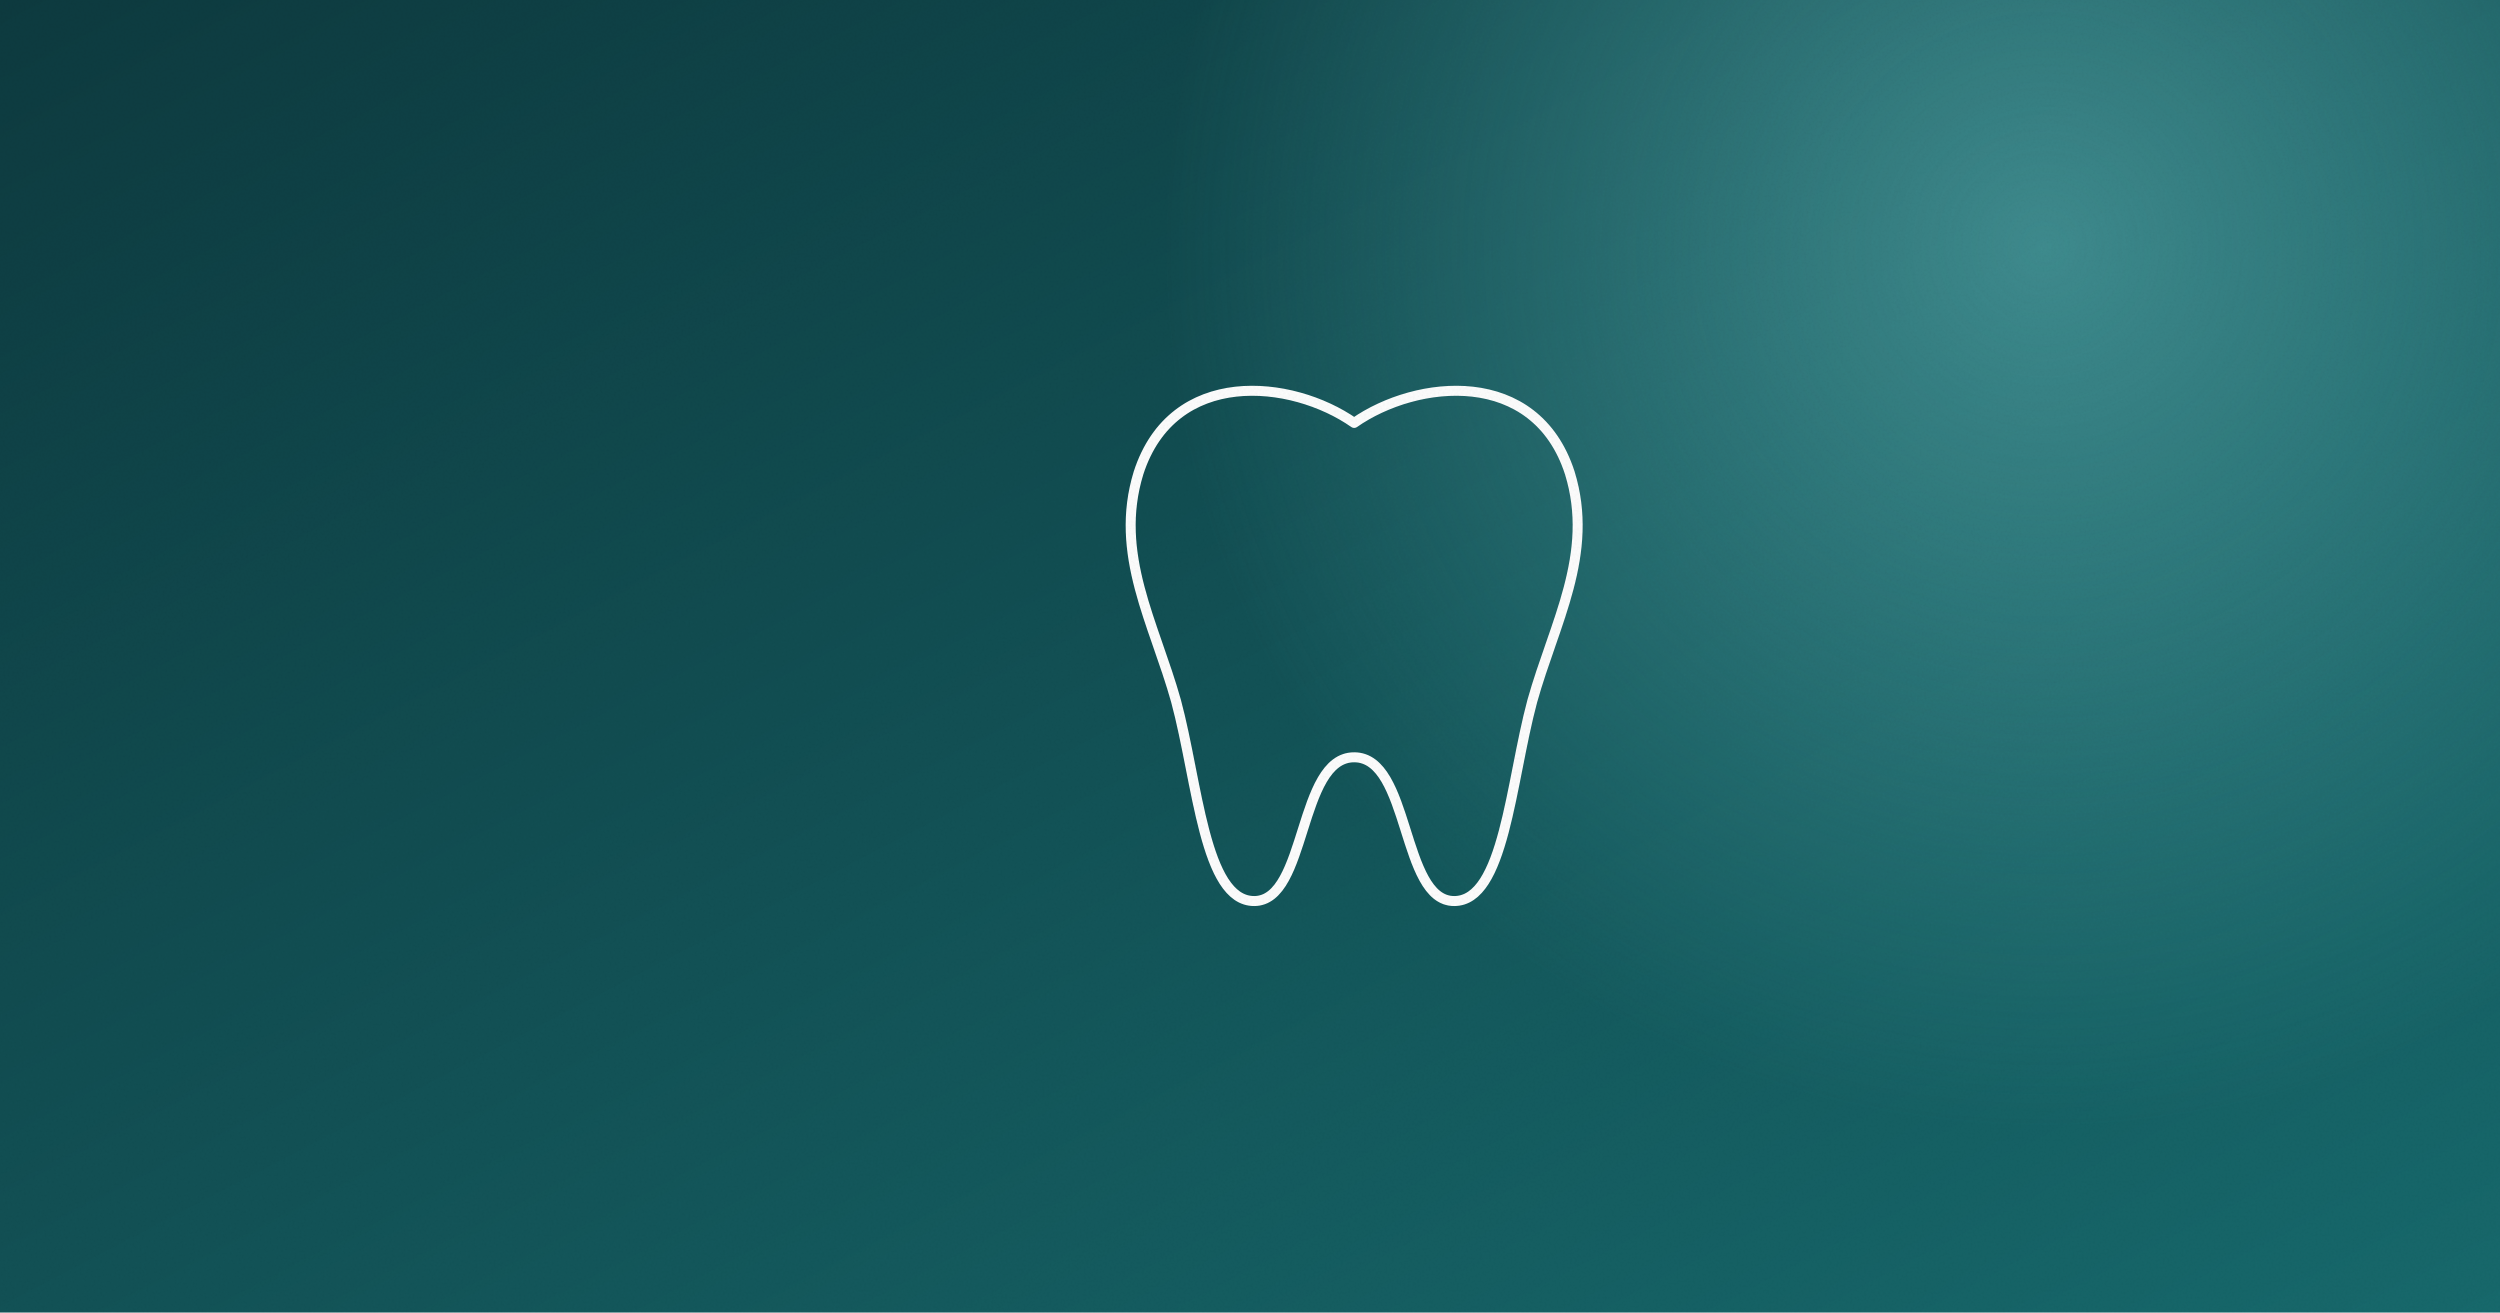
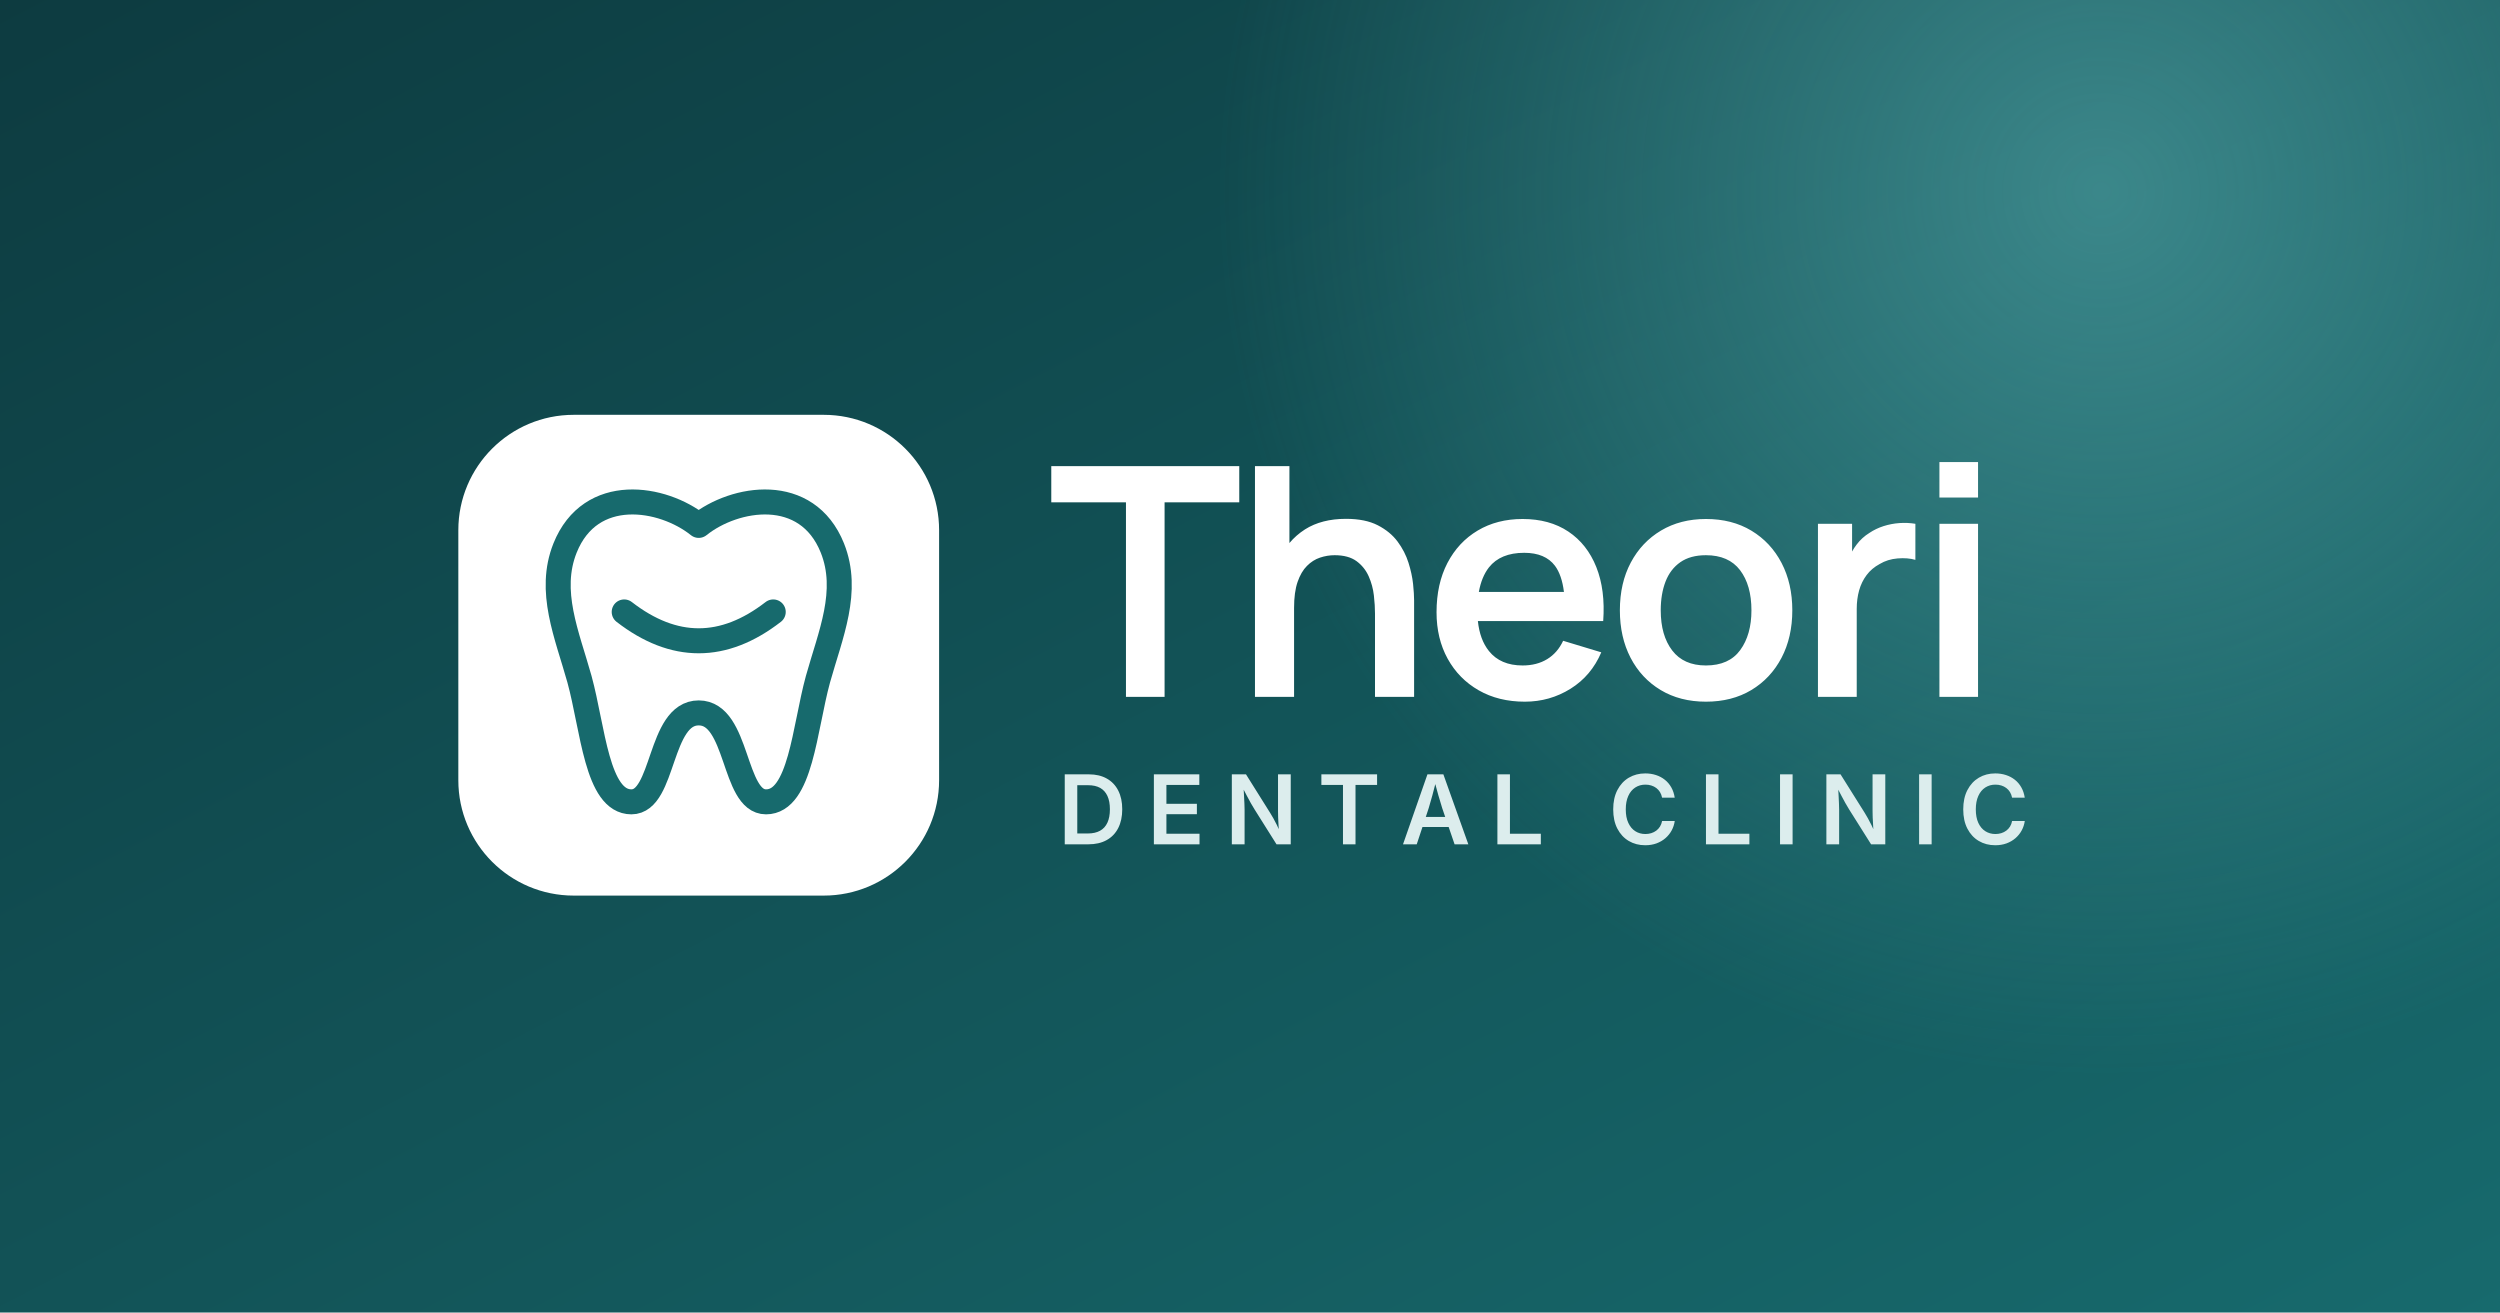
<svg xmlns="http://www.w3.org/2000/svg" width="1200" height="630" viewBox="0 0 1200 630">
  <defs>
    <linearGradient id="g" x1="0" y1="0" x2="1" y2="1">
      <stop offset="0" stop-color="#0d3b40" />
      <stop offset="1" stop-color="#176a6d" />
    </linearGradient>
-     <radialGradient id="r1">
-       <stop offset="0" stop-color="#5db3b5" stop-opacity="0.6" />
+     <radialGradient id="r">
+       <stop offset="0" stop-color="#5db3b5" stop-opacity=".55" />
      <stop offset="1" stop-color="#5db3b5" stop-opacity="0" />
    </radialGradient>
-     <filter id="grain">
-       <feTurbulence type="fractalNoise" baseFrequency=".9" numOctaves="2" stitchTiles="stitch" />
-       <feColorMatrix values="0 0 0 0 0  0 0 0 0 0  0 0 0 0 0  0 0 0 .05 0" />
-       <feComposite in2="SourceGraphic" operator="in" />
-     </filter>
  </defs>
  <rect width="1200" height="630" fill="url(#g)" />
-   <circle cx="980" cy="120" r="420" fill="url(#r1)" />
-   <path transform="translate(470 125) scale(15)" d="M12 5.2C10 3.8 6.2 3.4 5.1 6.8c-.8 2.6.5 4.8 1.2 7.3.7 2.6.9 6.4 2.5 6.4 1.7 0 1.4-4.6 3.2-4.6s1.5 4.6 3.2 4.6c1.6 0 1.8-3.8 2.5-6.4.7-2.5 2-4.7 1.2-7.3C17.8 3.4 14 3.8 12 5.2Z" fill="none" stroke="#ffffff" stroke-width="0.32" stroke-linejoin="round" />
-   <rect width="1200" height="630" filter="url(#grain)" opacity=".9" />
+   <circle cx="1010" cy="90" r="430" fill="url(#r)" />
+   <svg x="220" y="199" width="760" height="231" viewBox="0 0 494 150">
+     <svg x="0" y="0" width="150" height="150" viewBox="0 0 100 100">
+       <rect x="0" y="0" width="100" height="100" rx="24" fill="#FFFFFF" />
+       <g transform="translate(0 1.5)" fill="none" stroke="#176A6D" stroke-width="5.2" stroke-linecap="round" stroke-linejoin="round">
+         <path d="M50 21.5C42.5 15.5 27.5 13 22.2 26.2c-3.6 9 .4 18 3 27.3 2.8 10.2 3.6 25.5 10.8 25.5 6.9 0 5.7-18.5 14-18.5s7.1 18.5 14 18.5c7.2 0 8-15.3 10.8-25.5 2.6-9.3 6.6-18.3 3-27.3C72.5 13 57.5 15.5 50 21.5Z" />
+         <path d="M34.5 39.5Q50 51.5 65.5 39.5" />
+       </g>
+     </svg>
+     <path transform="translate(184 88)" d="M36.35 0L24.30 0L24.30-60.70L1-60.70L1-72L59.65-72L59.65-60.70L36.35-60.70 M114.20 0L102 0L102-26Q102-28.55 101.65-31.65Q101.30-34.75 100.03-37.62Q98.75-40.50 96.23-42.35Q93.70-44.20 89.40-44.20Q87.10-44.20 84.85-43.45Q82.60-42.70 80.78-40.87Q78.95-39.05 77.85-35.87Q76.75-32.70 76.75-27.75L76.75 0L64.55 0L64.55-72L75.30-72L75.30-48Q77.35-50.45 80.15-52.25Q85.35-55.55 92.95-55.55Q98.95-55.55 102.85-53.55Q106.75-51.55 109.05-48.45Q111.35-45.35 112.45-41.85Q113.55-38.35 113.88-35.23Q114.20-32.10 114.20-30.15 M148.75 1.50Q140.55 1.50 134.35-2.05Q128.15-5.60 124.67-11.90Q121.20-18.20 121.20-26.40Q121.20-35.25 124.60-41.78Q128-48.30 134.05-51.90Q140.10-55.50 148.05-55.50Q156.45-55.50 162.32-51.58Q168.20-47.65 171.05-40.50Q173.90-33.35 173.20-23.65L134.10-23.65Q134.70-17.85 137.55-14.30Q141.15-9.80 148.05-9.80Q152.50-9.80 155.73-11.78Q158.95-13.75 160.70-17.50L172.60-13.90Q169.50-6.60 163.03-2.55Q156.55 1.50 148.75 1.50M134.40-32.75L160.95-32.75Q160.30-38 158.15-40.90Q155.10-44.95 148.55-44.95Q141.15-44.95 137.55-40.40Q135.25-37.45 134.40-32.75 M205.25 1.50Q197.15 1.50 191.10-2.15Q185.05-5.80 181.72-12.23Q178.40-18.65 178.40-27Q178.40-35.50 181.80-41.90Q185.20-48.30 191.25-51.90Q197.30-55.50 205.25-55.50Q213.40-55.50 219.45-51.85Q225.50-48.20 228.85-41.78Q232.20-35.35 232.20-27Q232.20-18.60 228.83-12.18Q225.45-5.75 219.40-2.12Q213.35 1.50 205.25 1.50M205.25-9.80Q212.45-9.80 215.95-14.60Q219.45-19.40 219.45-27Q219.45-34.85 215.90-39.53Q212.35-44.20 205.25-44.20Q200.40-44.20 197.28-42.03Q194.15-39.85 192.65-35.98Q191.15-32.10 191.15-27Q191.15-19.15 194.73-14.48Q198.30-9.80 205.25-9.80 M252.30 0L240.20 0L240.20-54L250.85-54L250.85-45.35Q251.45-46.45 252.25-47.50Q253.90-49.70 256.25-51.15Q258.25-52.50 260.68-53.28Q263.10-54.05 265.65-54.23Q268.20-54.40 270.60-54L270.60-42.75Q268.20-43.45 265.07-43.20Q261.95-42.95 259.45-41.45Q256.95-40.10 255.38-38Q253.80-35.90 253.05-33.23Q252.30-30.55 252.30-27.45 M290.15-62.20L278.10-62.20L278.10-73.25L290.15-73.25L290.15-62.20M290.15 0L278.10 0L278.10-54L290.15-54" fill="#FFFFFF" />
+     <path transform="translate(187 134)" d="M9.58 0L2.20 0L2.20-21.83L9.73-21.83Q12.98-21.83 15.31-20.52Q17.64-19.22 18.89-16.77Q20.14-14.33 20.14-10.94Q20.14-7.53 18.89-5.08Q17.64-2.62 15.27-1.31Q12.91 0 9.58 0M6.11-18.44L6.11-3.38L9.39-3.38Q11.67-3.38 13.21-4.23Q14.74-5.07 15.51-6.75Q16.29-8.42 16.29-10.94Q16.29-13.43 15.51-15.10Q14.74-16.77 13.23-17.61Q11.73-18.44 9.49-18.44 M44.25 0L30.01 0L30.01-21.83L44.19-21.83L44.19-18.53L33.92-18.53L33.92-12.64L43.43-12.64L43.43-9.39L33.92-9.39L33.92-3.30L44.25-3.30 M58.31 0L54.33 0L54.33-21.83L58.75-21.83L66.29-9.80Q66.76-9.05 67.29-8.11Q67.82-7.16 68.39-6.01Q68.68-5.39 68.97-4.73Q68.93-5.33 68.90-5.95Q68.81-7.24 68.78-8.40Q68.74-9.57 68.74-10.37L68.74-21.83L72.71-21.83L72.71 0L68.27 0L61.46-10.83Q60.82-11.87 60.24-12.88Q59.67-13.89 59.01-15.16Q58.59-16 58.03-17.04Q58.09-16.10 58.13-15.22Q58.21-13.78 58.26-12.66Q58.31-11.53 58.31-10.84 M89.01-18.53L82.27-18.53L82.27-21.83L99.65-21.83L99.65-18.53L92.92-18.53L92.92 0L89.01 0 M112.02 0L107.74 0L115.36-21.83L120.33-21.83L128.12 0L123.83 0L121.98-5.41L113.81-5.41L112.02 0M114.85-8.55L120.90-8.55L119.95-11.34Q119.38-13.10 118.76-15.32Q118.32-16.90 117.81-18.79Q117.32-16.87 116.90-15.28Q116.30-13.04 115.77-11.34 M150.74 0L137.19 0L137.19-21.83L141.10-21.83L141.10-3.30L150.74-3.30  M183.31 0.29Q180.44 0.29 178.18-1.04Q175.93-2.37 174.62-4.88Q173.32-7.38 173.32-10.90Q173.32-14.43 174.63-16.94Q175.94-19.45 178.20-20.79Q180.47-22.12 183.31-22.12Q185.10-22.12 186.66-21.61Q188.22-21.11 189.44-20.13Q190.66-19.16 191.45-17.75Q192.24-16.35 192.51-14.56L188.57-14.56Q188.38-15.54 187.92-16.29Q187.45-17.04 186.77-17.56Q186.08-18.08 185.21-18.35Q184.35-18.62 183.37-18.62Q181.58-18.62 180.20-17.72Q178.81-16.82 178.03-15.10Q177.24-13.37 177.24-10.90Q177.24-8.39 178.04-6.68Q178.83-4.97 180.21-4.09Q181.59-3.21 183.35-3.21Q184.33-3.21 185.20-3.48Q186.06-3.75 186.76-4.27Q187.45-4.79 187.92-5.54Q188.39-6.30 188.57-7.27L192.52-7.27Q192.30-5.70 191.56-4.33Q190.82-2.96 189.62-1.92Q188.42-0.88 186.83-0.29Q185.24 0.29 183.31 0.29 M215.81 0L202.26 0L202.26-21.83L206.17-21.83L206.17-3.30L215.81-3.30 M225.37-21.83L229.29-21.83L229.29 0L225.37 0 M243.81 0L239.83 0L239.83-21.83L244.25-21.83L251.80-9.80Q252.27-9.05 252.79-8.11Q253.32-7.16 253.89-6.01Q254.19-5.39 254.48-4.73Q254.43-5.33 254.41-5.95Q254.32-7.24 254.28-8.40Q254.24-9.57 254.24-10.37L254.24-21.83L258.21-21.83L258.21 0L253.78 0L246.96-10.83Q246.32-11.87 245.75-12.88Q245.18-13.89 244.52-15.16Q244.09-16 243.54-17.04Q243.59-16.10 243.64-15.22Q243.71-13.78 243.76-12.66Q243.81-11.53 243.81-10.84 M268.76-21.83L272.67-21.83L272.67 0L268.76 0 M292.52 0.29Q289.64 0.29 287.39-1.04Q285.13-2.37 283.83-4.88Q282.53-7.38 282.53-10.90Q282.53-14.43 283.84-16.94Q285.15-19.45 287.41-20.79Q289.67-22.12 292.52-22.12Q294.30-22.12 295.86-21.61Q297.42-21.11 298.65-20.13Q299.87-19.16 300.66-17.75Q301.45-16.35 301.72-14.56L297.77-14.56Q297.58-15.54 297.12-16.29Q296.66-17.04 295.97-17.56Q295.28-18.08 294.42-18.35Q293.56-18.62 292.57-18.62Q290.79-18.62 289.40-17.72Q288.02-16.82 287.24-15.10Q286.45-13.37 286.45-10.90Q286.45-8.39 287.24-6.68Q288.03-4.97 289.42-4.09Q290.80-3.21 292.56-3.21Q293.54-3.21 294.41-3.48Q295.27-3.75 295.97-4.27Q296.66-4.79 297.13-5.54Q297.60-6.30 297.77-7.27L301.73-7.27Q301.51-5.70 300.77-4.33Q300.03-2.96 298.83-1.92Q297.63-0.88 296.04-0.29Q294.45 0.29 292.52 0.29" fill="#DCEDED" />
+   </svg>
</svg>
